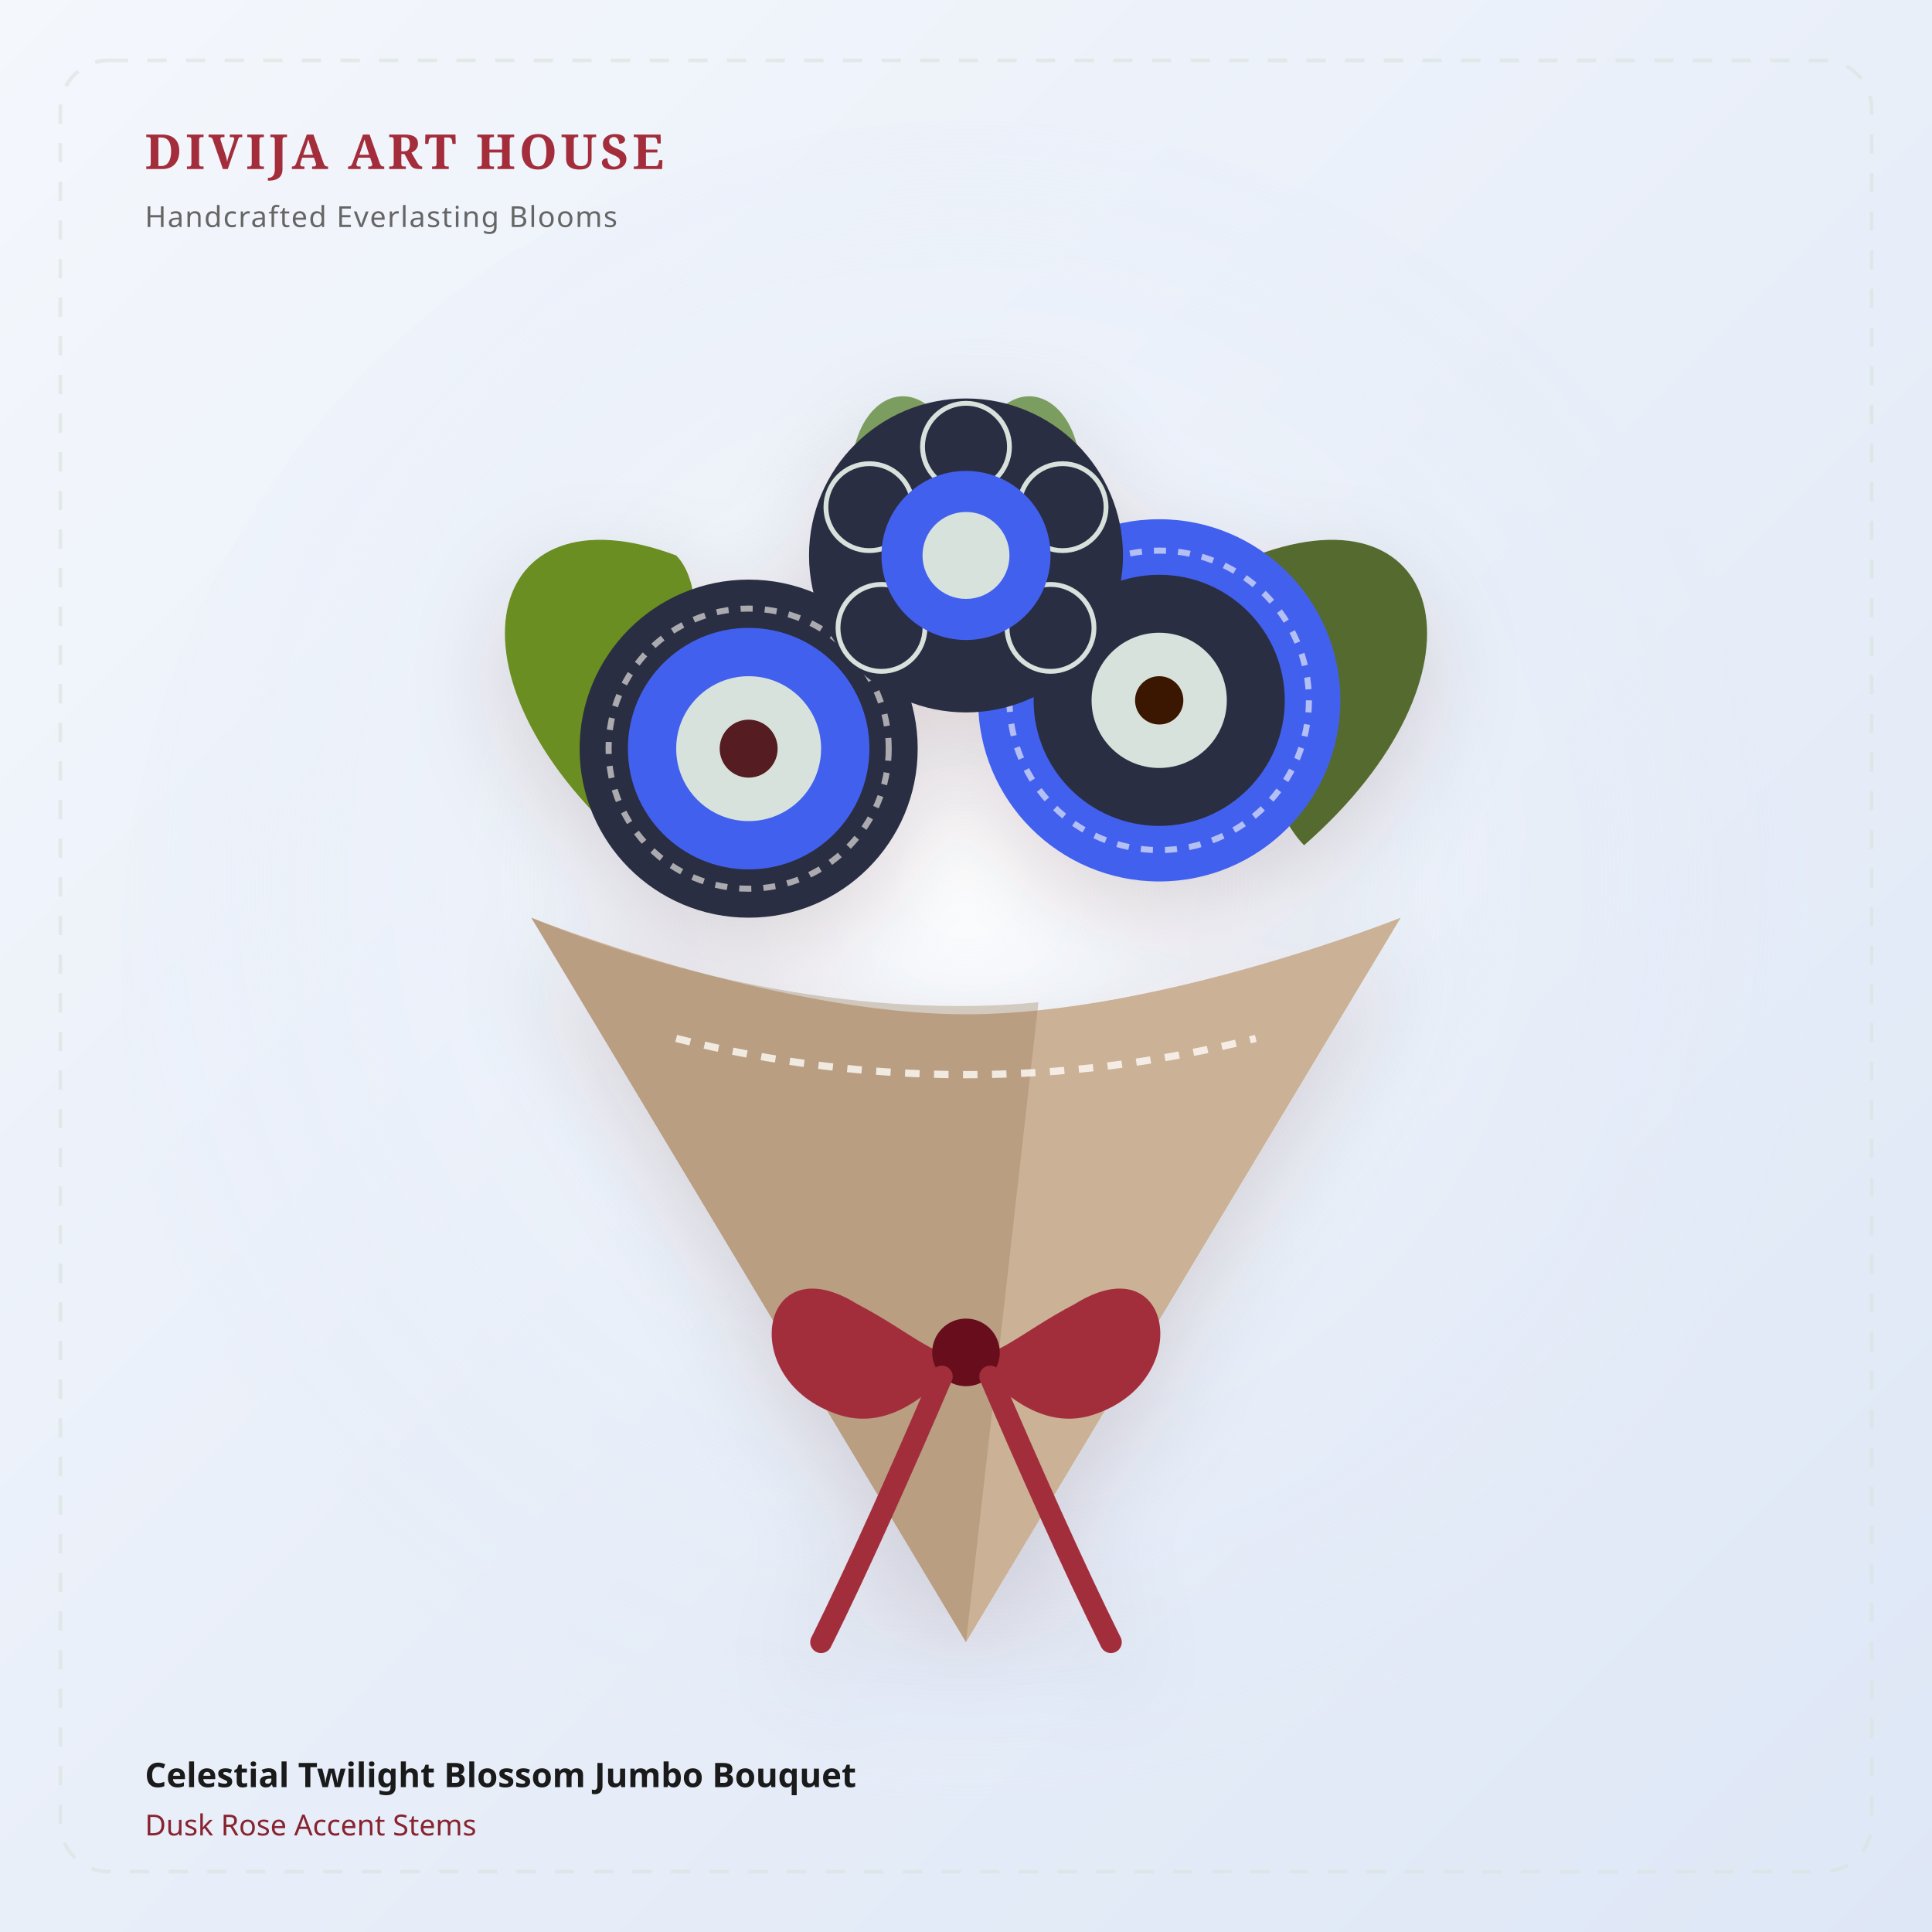
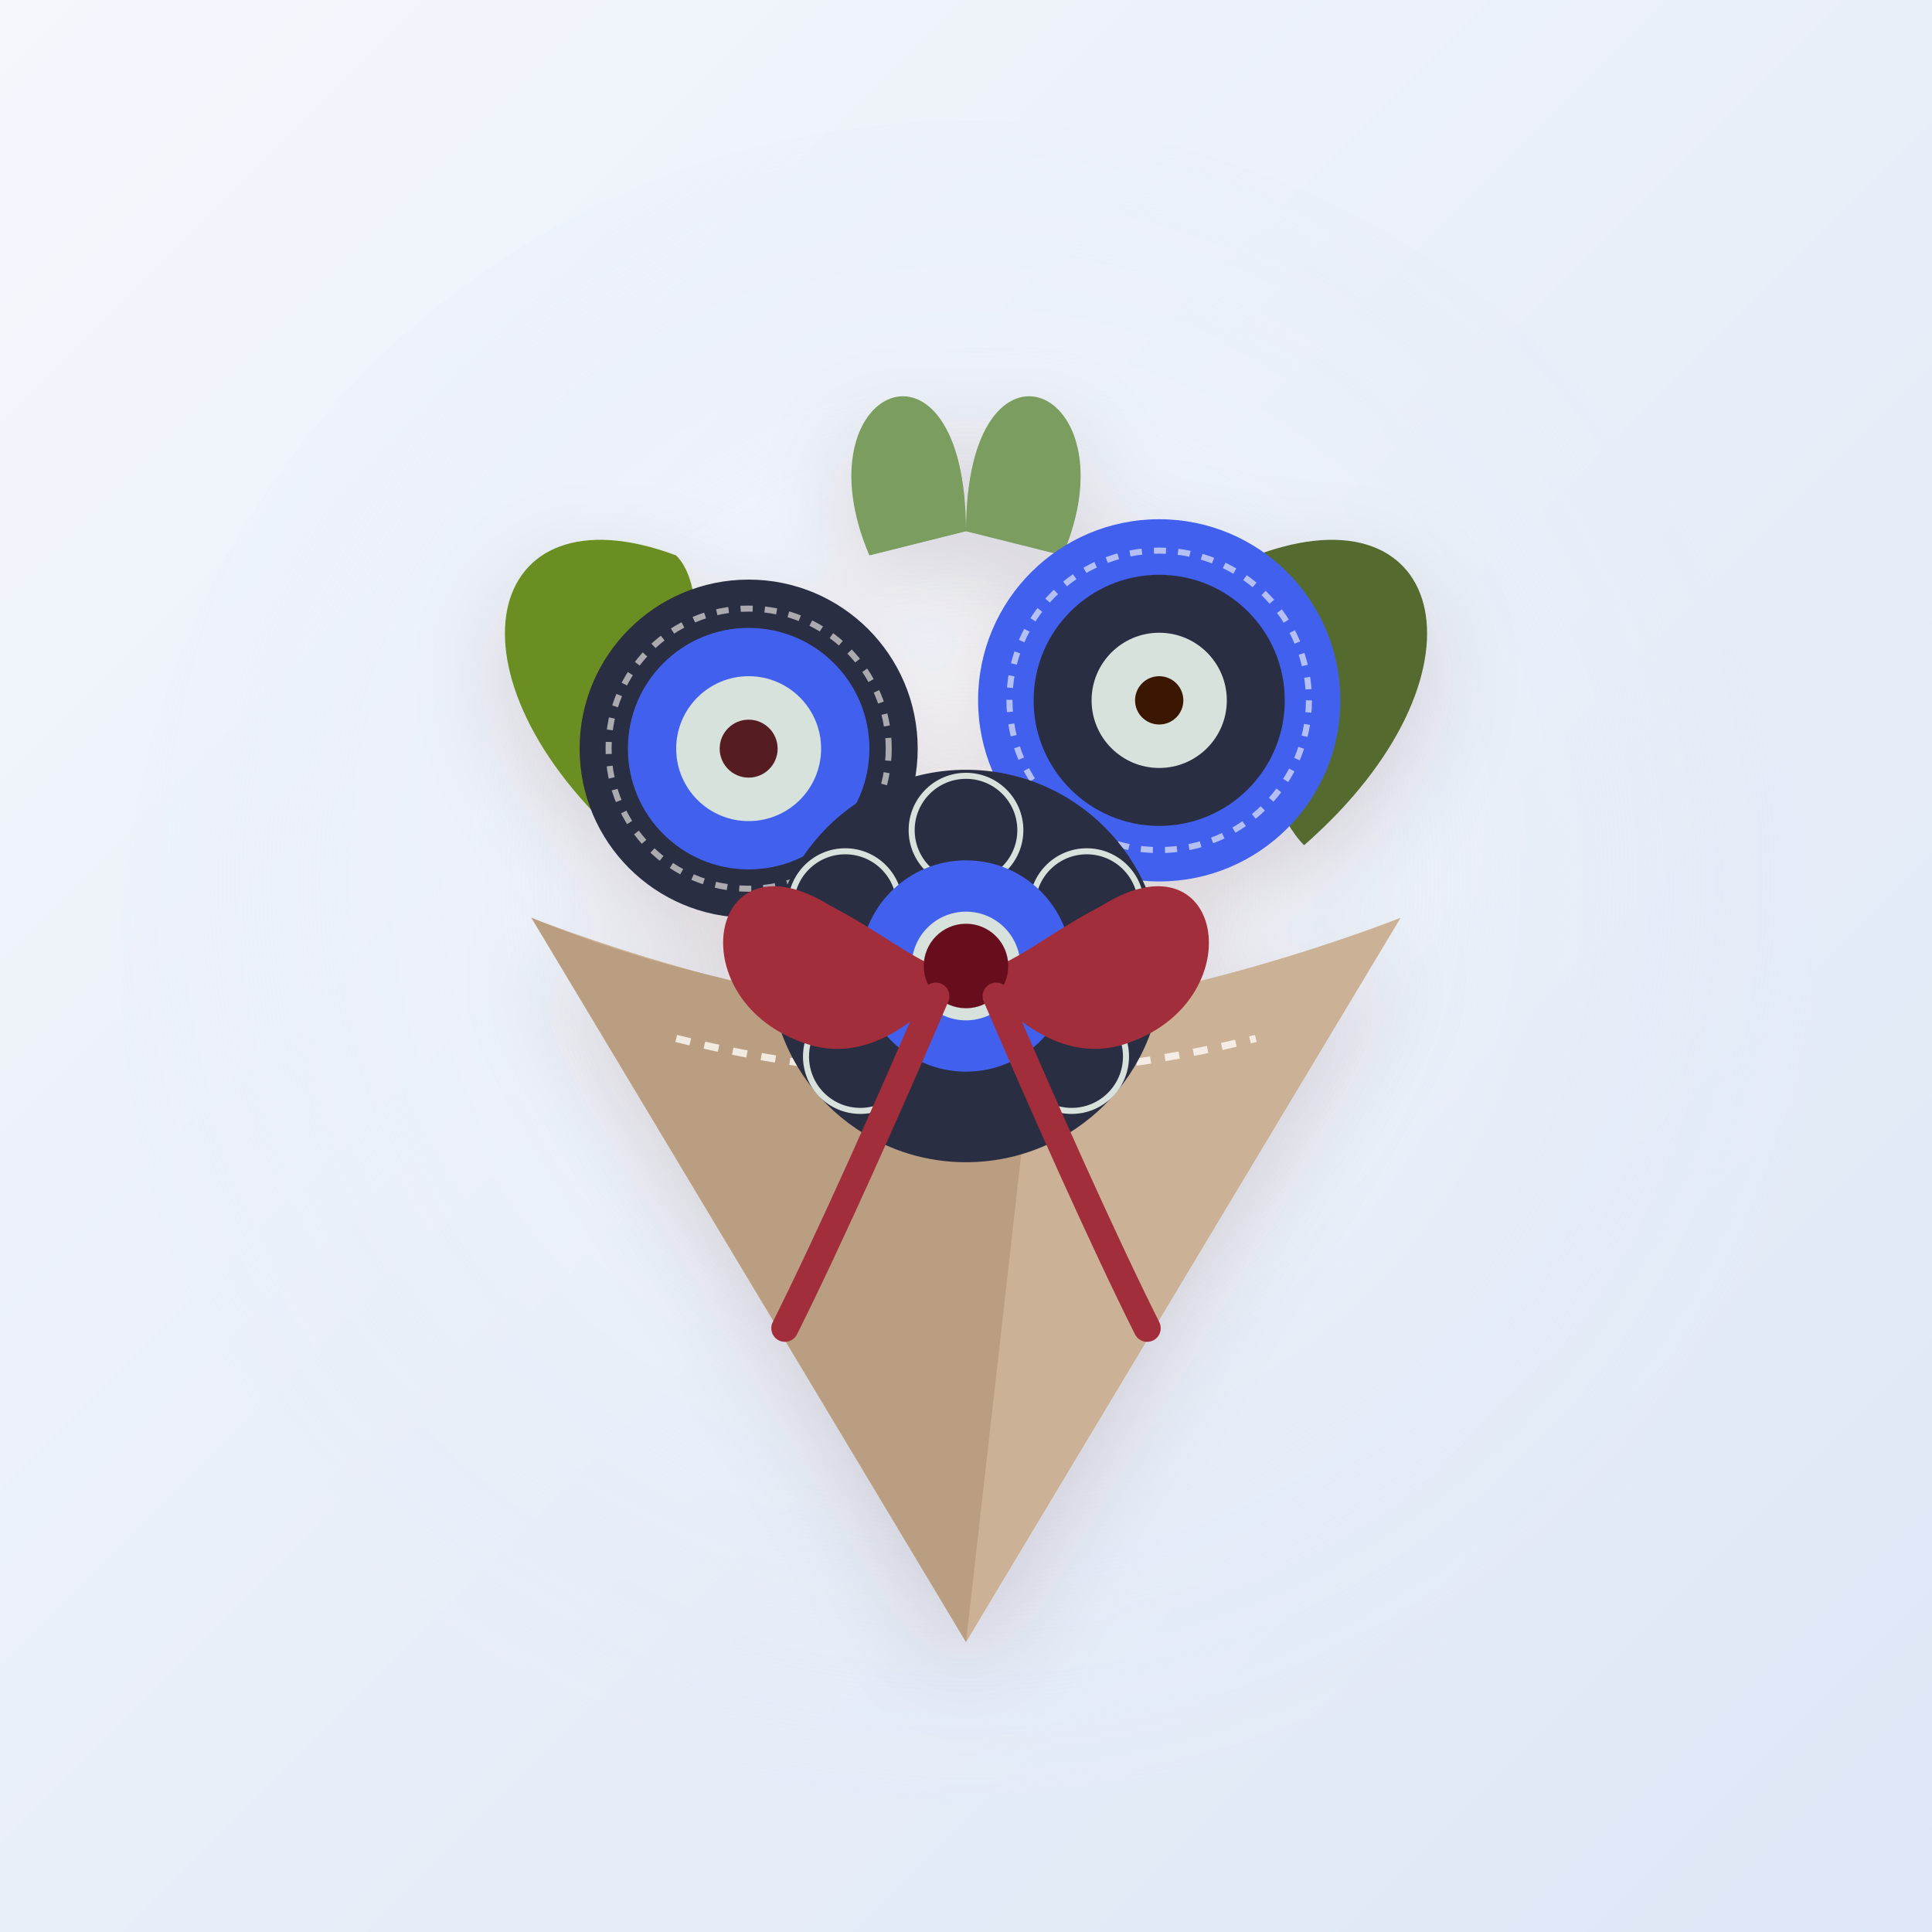
<svg xmlns="http://www.w3.org/2000/svg" viewBox="0 0 800 800" width="100%" height="100%">
  <defs>
    <linearGradient id="celestial-twilight-blossom-jumbo-bouquet-v2-bg" x1="0%" y1="0%" x2="100%" y2="100%">
      <stop offset="0%" stop-color="#F4F7FC" />
      <stop offset="100%" stop-color="#DEE7F6" />
    </linearGradient>
    <radialGradient id="celestial-twilight-blossom-jumbo-bouquet-v2-glow" cx="50%" cy="45%" r="55%">
      <stop offset="0%" stop-color="#FFFFFF" stop-opacity="0.9" />
      <stop offset="100%" stop-color="#DEE7F6" stop-opacity="0" />
    </radialGradient>
    <filter id="celestial-twilight-blossom-jumbo-bouquet-v2-shadow" x="-10%" y="-10%" width="120%" height="120%">
      <feDropShadow dx="0" dy="14" stdDeviation="20" flood-color="#3D1A10" flood-opacity="0.14" />
    </filter>
  </defs>
  <rect width="800" height="800" fill="url(#celestial-twilight-blossom-jumbo-bouquet-v2-bg)" />
  <circle cx="400" cy="400" r="350" fill="url(#celestial-twilight-blossom-jumbo-bouquet-v2-glow)" />
-   <rect x="25" y="25" width="750" height="750" rx="20" fill="none" stroke="#D8E2DC" stroke-width="1.5" stroke-dasharray="8,8" opacity="0.6" />
-   <g transform="translate(60, 70)">
-     <text x="0" y="0" font-family="'Playfair Display', Georgia, serif" font-size="20" font-weight="bold" fill="#A32D3B" letter-spacing="1.5">DIVIJA ART HOUSE</text>
-     <text x="0" y="24" font-family="'Poppins', sans-serif" font-size="12" fill="#666666" letter-spacing="0.5">Handcrafted Everlasting Blooms</text>
-   </g>
-   <g transform="translate(60, 740)">
-     <text x="0" y="0" font-family="'Poppins', sans-serif" font-size="14" font-weight="600" fill="#1A1A1A">Celestial Twilight Blossom Jumbo Bouquet</text>
-     <text x="0" y="20" font-family="'Poppins', sans-serif" font-size="12" fill="#872430">Dusk Rose Accent Stems</text>
-   </g>
  <g filter="url(#celestial-twilight-blossom-jumbo-bouquet-v2-shadow)">
    <path d="M400 680 L220 380 C220 380 320 420 400 420 C480 420 580 380 580 380 Z" fill="#CBB196" />
    <path d="M220 380 L400 680 L430 415 C360 422 280 405 220 380 Z" fill="#997A5B" opacity="0.35" />
    <path d="M280 430 Q400 460 520 430" fill="none" stroke="#FFFDF9" stroke-width="3" stroke-dasharray="6,6" opacity="0.8" />
    <path d="M260 350 C180 280 200 200 280 230 C300 250 280 330 260 350 Z" fill="#6B8E23" />
    <path d="M540 350 C620 280 600 200 520 230 C500 250 520 330 540 350 Z" fill="#556B2F" />
    <path d="M400 220 C400 130 330 160 360 230 Z" fill="#7C9D60" />
    <path d="M400 220 C400 130 470 160 440 230 Z" fill="#7C9D60" />
    <g transform="translate(310, 310)">
      <circle cx="0" cy="0" r="70" fill="#2B2D42" />
      <circle cx="0" cy="0" r="50" fill="#4361EE" />
      <circle cx="0" cy="0" r="30" fill="#D8E2DC" />
      <circle cx="0" cy="0" r="12" fill="#551B22" />
      <circle cx="0" cy="0" r="58" fill="none" stroke="#FFFDF9" stroke-width="2.5" stroke-dasharray="5,5" opacity="0.6" />
    </g>
    <g transform="translate(480, 290)">
      <circle cx="0" cy="0" r="75" fill="#4361EE" />
      <circle cx="0" cy="0" r="52" fill="#2B2D42" />
      <circle cx="0" cy="0" r="28" fill="#D8E2DC" />
      <circle cx="0" cy="0" r="10" fill="#3A1700" />
      <circle cx="0" cy="0" r="62" fill="none" stroke="#FFFDF9" stroke-width="2.5" stroke-dasharray="5,5" opacity="0.6" />
    </g>
-     <g transform="translate(400, 230)">
+     <g transform="translate(400, 400) scale(1.25)">
      <circle cx="0" cy="0" r="65" fill="#2B2D42" />
      <circle cx="0" cy="-45" r="18" fill="#2B2D42" stroke="#D8E2DC" stroke-width="2" />
      <circle cx="40" cy="-20" r="18" fill="#2B2D42" stroke="#D8E2DC" stroke-width="2" />
      <circle cx="35" cy="30" r="18" fill="#2B2D42" stroke="#D8E2DC" stroke-width="2" />
      <circle cx="-35" cy="30" r="18" fill="#2B2D42" stroke="#D8E2DC" stroke-width="2" />
      <circle cx="-40" cy="-20" r="18" fill="#2B2D42" stroke="#D8E2DC" stroke-width="2" />
      <circle cx="0" cy="0" r="35" fill="#4361EE" />
      <circle cx="0" cy="0" r="18" fill="#D8E2DC" />
    </g>
-     <g transform="translate(400, 560)">
+     <g transform="translate(400, 400) scale(1.25)">
      <path d="M-45 -20 C-85 -45 -95 10 -55 25 C-30 35 -10 12 0 0 C10 12 30 35 55 25 C95 10 85 -45 45 -20 C22 -8 10 5 0 0 C-10 5 -22 -8 -45 -20 Z" fill="#A32D3B" />
      <circle cx="0" cy="0" r="14" fill="#67111D" />
      <path d="M-10 10 C-25 45 -45 90 -60 120" fill="none" stroke="#A32D3B" stroke-width="9" stroke-linecap="round" />
      <path d="M10 10 C25 45 45 90 60 120" fill="none" stroke="#A32D3B" stroke-width="9" stroke-linecap="round" />
    </g>
  </g>
</svg>
